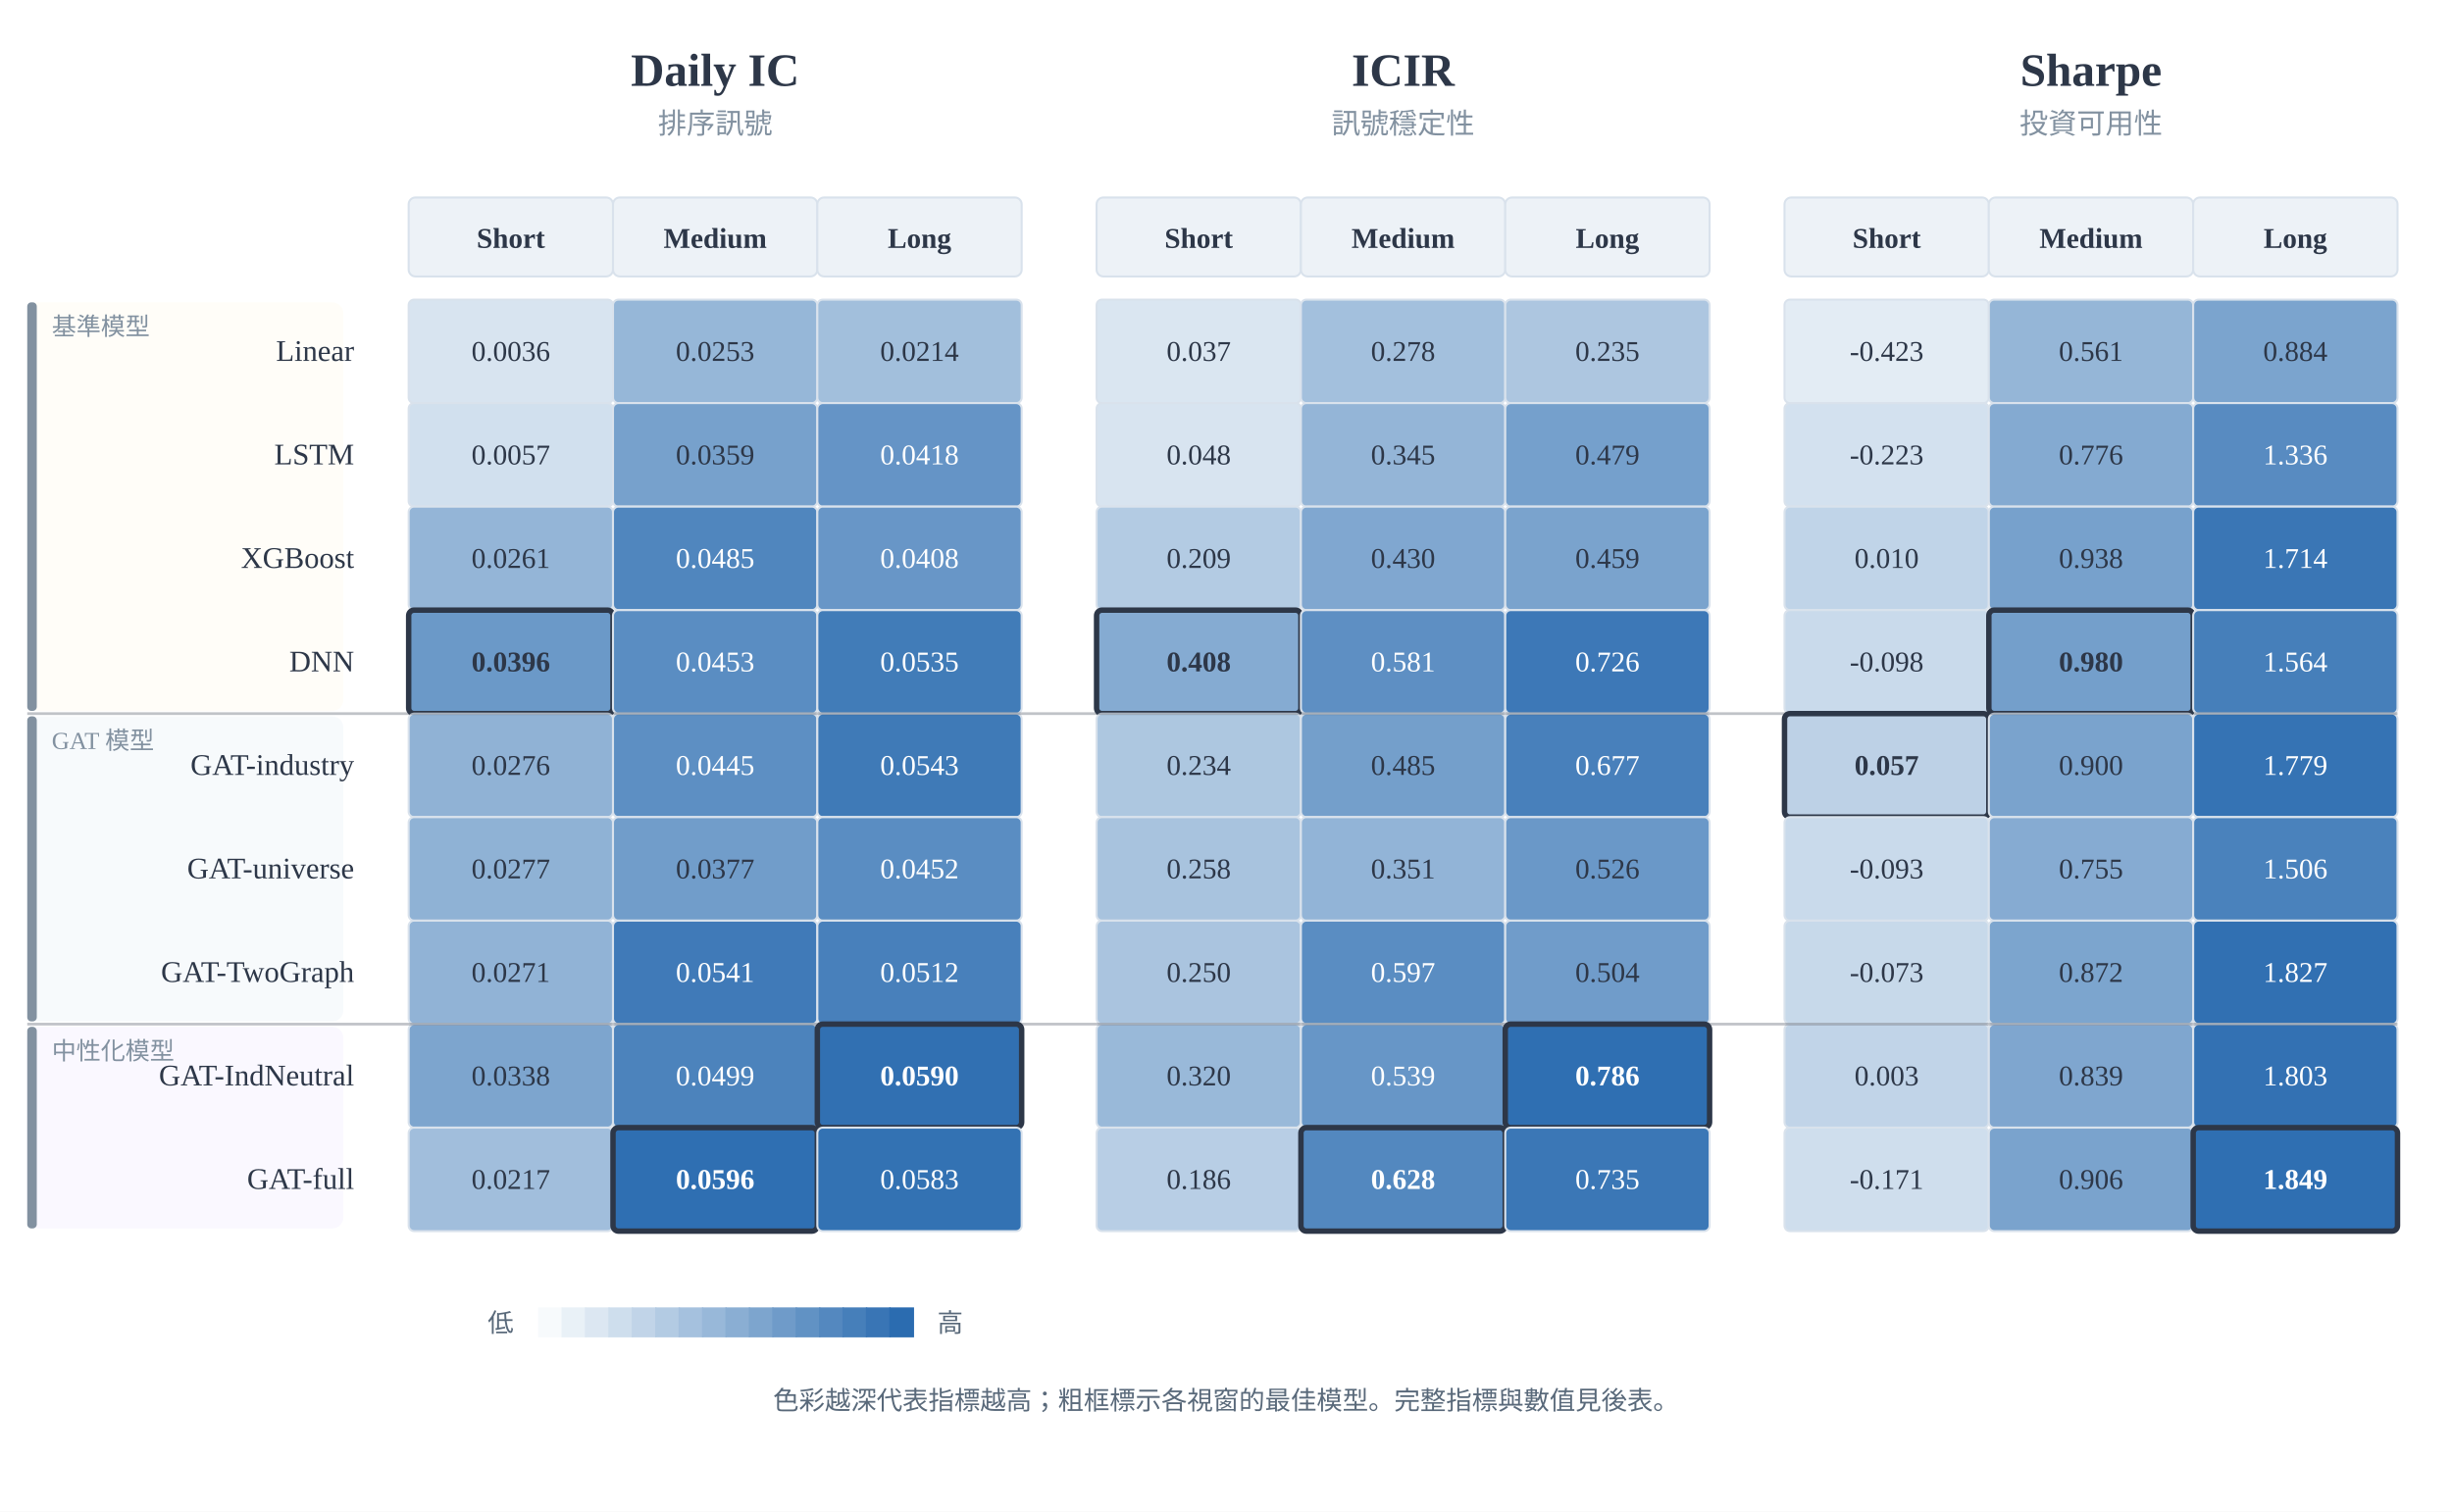
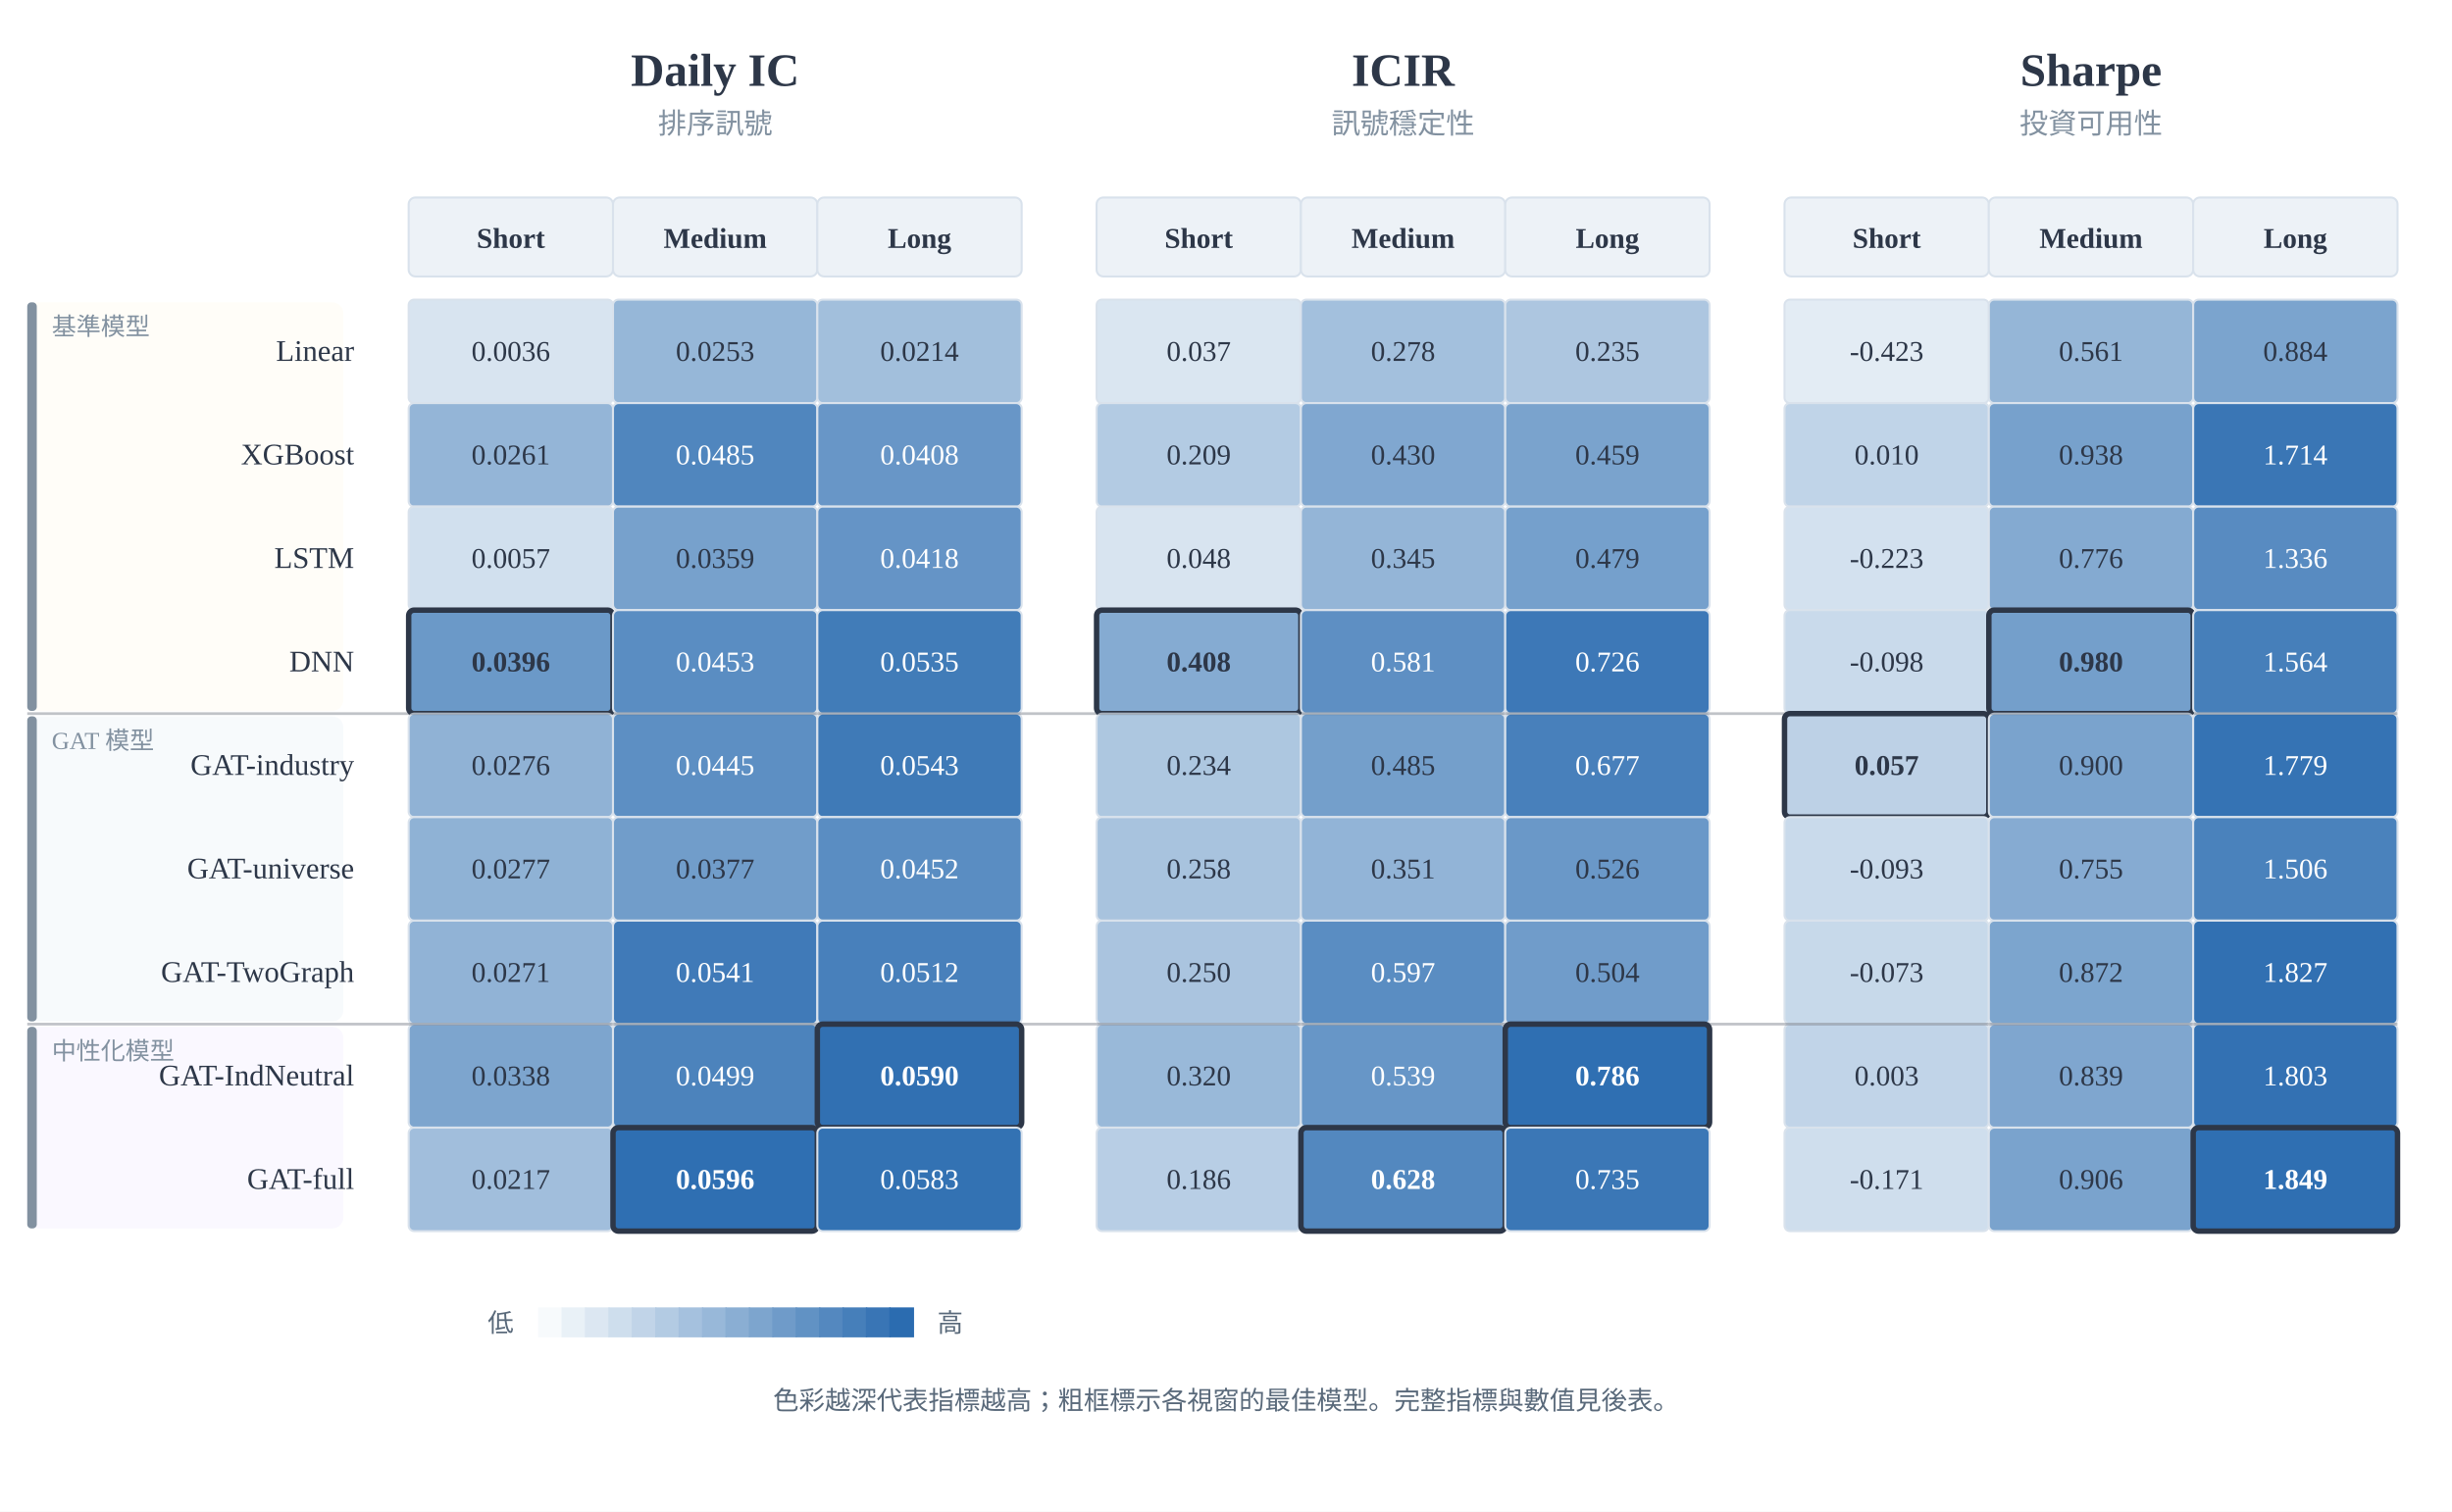
<svg xmlns="http://www.w3.org/2000/svg" width="1800" height="1110" viewBox="0 0 1800 1110">
  <style>
        .metricTitle{font:700 34px 'Times New Roman','Songti TC',serif;fill:#2d3748}
        .metricSub{font:500 21px 'Times New Roman','Songti TC',serif;fill:#8291a0}
        .window{font:700 21px 'Times New Roman','Songti TC',serif;fill:#2d3748}
        .model{font:500 22px 'Times New Roman','Songti TC',serif;fill:#2d3748}
        .value{font:500 21px 'Times New Roman','Songti TC',serif}
        .best{font:700 21px 'Times New Roman','Songti TC',serif}
        .group{font:500 18px 'Times New Roman','Songti TC',serif;fill:#8291a0}
        .note{font:500 19px 'Times New Roman','Songti TC',serif;fill:#59697a}
        </style>
  <rect x="0" y="0" width="1800" height="1110" rx="0" fill="#ffffff" stroke="none" stroke-width="0" />
  <rect x="20" y="222" width="232" height="300" rx="8" fill="#fffdf8" stroke="none" stroke-width="0" />
  <rect x="20" y="222" width="7" height="300" rx="3" fill="#8291a0" stroke="none" stroke-width="0" />
  <text class="group" x="38" y="246" text-anchor="start">基準模型</text>
  <rect x="20" y="526" width="232" height="224" rx="8" fill="#f7fafc" stroke="none" stroke-width="0" />
  <rect x="20" y="526" width="7" height="224" rx="3" fill="#8291a0" stroke="none" stroke-width="0" />
  <text class="group" x="38" y="550" text-anchor="start">GAT 模型</text>
  <rect x="20" y="754" width="232" height="148" rx="8" fill="#faf8ff" stroke="none" stroke-width="0" />
  <rect x="20" y="754" width="7" height="148" rx="3" fill="#8291a0" stroke="none" stroke-width="0" />
  <text class="group" x="38" y="778" text-anchor="start">中性化模型</text>
  <text class="model" x="260" y="265.0" text-anchor="end">Linear</text>
-   <text class="model" x="260" y="341.0" text-anchor="end">LSTM</text>
-   <text class="model" x="260" y="417.0" text-anchor="end">XGBoost</text>
+   <text class="model" x="260" y="341.0" text-anchor="end">XGBoost</text>
+   <text class="model" x="260" y="417.0" text-anchor="end">LSTM</text>
  <text class="model" x="260" y="493.0" text-anchor="end">DNN</text>
  <text class="model" x="260" y="569.0" text-anchor="end">GAT-industry</text>
  <text class="model" x="260" y="645.0" text-anchor="end">GAT-universe</text>
  <text class="model" x="260" y="721.0" text-anchor="end">GAT-TwoGraph</text>
  <text class="model" x="260" y="797.0" text-anchor="end">GAT-IndNeutral</text>
  <text class="model" x="260" y="873.0" text-anchor="end">GAT-full</text>
  <text class="metricTitle" x="525.0" y="63" text-anchor="middle">Daily IC</text>
  <text class="metricSub" x="525.0" y="98" text-anchor="middle">排序訊號</text>
  <rect x="300" y="145" width="150" height="58" rx="5" fill="#edf2f7" stroke="#d9e2ec" stroke-width="1.5" />
  <text class="window" x="375.0" y="182" text-anchor="middle">Short</text>
  <rect x="450" y="145" width="150" height="58" rx="5" fill="#edf2f7" stroke="#d9e2ec" stroke-width="1.5" />
  <text class="window" x="525.0" y="182" text-anchor="middle">Medium</text>
  <rect x="600" y="145" width="150" height="58" rx="5" fill="#edf2f7" stroke="#d9e2ec" stroke-width="1.5" />
  <text class="window" x="675.0" y="182" text-anchor="middle">Long</text>
  <rect x="300" y="220" width="150" height="76" rx="4" fill="#d8e4f0" stroke="#d9e2ec" stroke-width="1.5" />
  <text class="value" x="375.0" y="265.0" text-anchor="middle" fill="#2d3748">0.0036</text>
  <rect x="450" y="220" width="150" height="76" rx="4" fill="#96b7d8" stroke="#d9e2ec" stroke-width="1.5" />
  <text class="value" x="525.0" y="265.0" text-anchor="middle" fill="#2d3748">0.0253</text>
  <rect x="600" y="220" width="150" height="76" rx="4" fill="#a2bfdc" stroke="#d9e2ec" stroke-width="1.5" />
  <text class="value" x="675.0" y="265.0" text-anchor="middle" fill="#2d3748">0.0214</text>
-   <rect x="300" y="296" width="150" height="76" rx="4" fill="#d1e0ee" stroke="#d9e2ec" stroke-width="1.5" />
-   <text class="value" x="375.0" y="341.0" text-anchor="middle" fill="#2d3748">0.0057</text>
-   <rect x="450" y="296" width="150" height="76" rx="4" fill="#77a1cc" stroke="#d9e2ec" stroke-width="1.5" />
-   <text class="value" x="525.0" y="341.0" text-anchor="middle" fill="#2d3748">0.0359</text>
-   <rect x="600" y="296" width="150" height="76" rx="4" fill="#6594c6" stroke="#d9e2ec" stroke-width="1.5" />
-   <text class="value" x="675.0" y="341.0" text-anchor="middle" fill="#ffffff">0.0418</text>
-   <rect x="300" y="372" width="150" height="76" rx="4" fill="#94b5d7" stroke="#d9e2ec" stroke-width="1.5" />
-   <text class="value" x="375.0" y="417.0" text-anchor="middle" fill="#2d3748">0.0261</text>
-   <rect x="450" y="372" width="150" height="76" rx="4" fill="#5086be" stroke="#d9e2ec" stroke-width="1.5" />
-   <text class="value" x="525.0" y="417.0" text-anchor="middle" fill="#ffffff">0.0485</text>
-   <rect x="600" y="372" width="150" height="76" rx="4" fill="#6896c7" stroke="#d9e2ec" stroke-width="1.5" />
-   <text class="value" x="675.0" y="417.0" text-anchor="middle" fill="#ffffff">0.0408</text>
+   <rect x="300" y="296" width="150" height="76" rx="4" fill="#94b5d7" stroke="#d9e2ec" stroke-width="1.5" />
+   <text class="value" x="375.0" y="341.0" text-anchor="middle" fill="#2d3748">0.0261</text>
+   <rect x="450" y="296" width="150" height="76" rx="4" fill="#5086be" stroke="#d9e2ec" stroke-width="1.5" />
+   <text class="value" x="525.0" y="341.0" text-anchor="middle" fill="#ffffff">0.0485</text>
+   <rect x="600" y="296" width="150" height="76" rx="4" fill="#6896c7" stroke="#d9e2ec" stroke-width="1.5" />
+   <text class="value" x="675.0" y="341.0" text-anchor="middle" fill="#ffffff">0.0408</text>
+   <rect x="300" y="372" width="150" height="76" rx="4" fill="#d1e0ee" stroke="#d9e2ec" stroke-width="1.5" />
+   <text class="value" x="375.0" y="417.0" text-anchor="middle" fill="#2d3748">0.0057</text>
+   <rect x="450" y="372" width="150" height="76" rx="4" fill="#77a1cc" stroke="#d9e2ec" stroke-width="1.5" />
+   <text class="value" x="525.0" y="417.0" text-anchor="middle" fill="#2d3748">0.0359</text>
+   <rect x="600" y="372" width="150" height="76" rx="4" fill="#6594c6" stroke="#d9e2ec" stroke-width="1.5" />
+   <text class="value" x="675.0" y="417.0" text-anchor="middle" fill="#ffffff">0.0418</text>
  <rect x="300" y="448" width="150" height="76" rx="4" fill="#6b99c8" stroke="#2d3748" stroke-width="4" />
  <text class="best" x="375.0" y="493.0" text-anchor="middle" fill="#2d3748">0.0396</text>
  <rect x="450" y="448" width="150" height="76" rx="4" fill="#5a8dc2" stroke="#d9e2ec" stroke-width="1.5" />
  <text class="value" x="525.0" y="493.0" text-anchor="middle" fill="#ffffff">0.0453</text>
  <rect x="600" y="448" width="150" height="76" rx="4" fill="#417cb8" stroke="#d9e2ec" stroke-width="1.5" />
  <text class="value" x="675.0" y="493.0" text-anchor="middle" fill="#ffffff">0.0535</text>
  <rect x="300" y="524" width="150" height="76" rx="4" fill="#90b2d5" stroke="#d9e2ec" stroke-width="1.5" />
  <text class="value" x="375.0" y="569.0" text-anchor="middle" fill="#2d3748">0.0276</text>
  <rect x="450" y="524" width="150" height="76" rx="4" fill="#5d8fc3" stroke="#d9e2ec" stroke-width="1.5" />
  <text class="value" x="525.0" y="569.0" text-anchor="middle" fill="#ffffff">0.0445</text>
  <rect x="600" y="524" width="150" height="76" rx="4" fill="#3f7ab7" stroke="#d9e2ec" stroke-width="1.5" />
  <text class="value" x="675.0" y="569.0" text-anchor="middle" fill="#ffffff">0.0543</text>
  <rect x="300" y="600" width="150" height="76" rx="4" fill="#8fb2d5" stroke="#d9e2ec" stroke-width="1.5" />
  <text class="value" x="375.0" y="645.0" text-anchor="middle" fill="#2d3748">0.0277</text>
  <rect x="450" y="600" width="150" height="76" rx="4" fill="#719dca" stroke="#d9e2ec" stroke-width="1.5" />
  <text class="value" x="525.0" y="645.0" text-anchor="middle" fill="#2d3748">0.0377</text>
  <rect x="600" y="600" width="150" height="76" rx="4" fill="#5a8dc2" stroke="#d9e2ec" stroke-width="1.5" />
  <text class="value" x="675.0" y="645.0" text-anchor="middle" fill="#ffffff">0.0452</text>
  <rect x="300" y="676" width="150" height="76" rx="4" fill="#91b3d6" stroke="#d9e2ec" stroke-width="1.5" />
  <text class="value" x="375.0" y="721.0" text-anchor="middle" fill="#2d3748">0.0271</text>
  <rect x="450" y="676" width="150" height="76" rx="4" fill="#407ab8" stroke="#d9e2ec" stroke-width="1.5" />
  <text class="value" x="525.0" y="721.0" text-anchor="middle" fill="#ffffff">0.0541</text>
  <rect x="600" y="676" width="150" height="76" rx="4" fill="#4880bb" stroke="#d9e2ec" stroke-width="1.5" />
  <text class="value" x="675.0" y="721.0" text-anchor="middle" fill="#ffffff">0.0512</text>
  <rect x="300" y="752" width="150" height="76" rx="4" fill="#7da5ce" stroke="#d9e2ec" stroke-width="1.5" />
  <text class="value" x="375.0" y="797.0" text-anchor="middle" fill="#2d3748">0.0338</text>
  <rect x="450" y="752" width="150" height="76" rx="4" fill="#4c83bc" stroke="#d9e2ec" stroke-width="1.5" />
  <text class="value" x="525.0" y="797.0" text-anchor="middle" fill="#ffffff">0.0499</text>
  <rect x="600" y="752" width="150" height="76" rx="4" fill="#3170b2" stroke="#2d3748" stroke-width="4" />
  <text class="best" x="675.0" y="797.0" text-anchor="middle" fill="#ffffff">0.0590</text>
  <rect x="300" y="828" width="150" height="76" rx="4" fill="#a1bedc" stroke="#d9e2ec" stroke-width="1.5" />
  <text class="value" x="375.0" y="873.0" text-anchor="middle" fill="#2d3748">0.0217</text>
  <rect x="450" y="828" width="150" height="76" rx="4" fill="#2f6fb2" stroke="#2d3748" stroke-width="4" />
  <text class="best" x="525.0" y="873.0" text-anchor="middle" fill="#ffffff">0.0596</text>
  <rect x="600" y="828" width="150" height="76" rx="4" fill="#3372b3" stroke="#d9e2ec" stroke-width="1.5" />
  <text class="value" x="675.0" y="873.0" text-anchor="middle" fill="#ffffff">0.0583</text>
  <text class="metricTitle" x="1030.0" y="63" text-anchor="middle">ICIR</text>
  <text class="metricSub" x="1030.0" y="98" text-anchor="middle">訊號穩定性</text>
  <rect x="805" y="145" width="150" height="58" rx="5" fill="#edf2f7" stroke="#d9e2ec" stroke-width="1.5" />
  <text class="window" x="880.0" y="182" text-anchor="middle">Short</text>
  <rect x="955" y="145" width="150" height="58" rx="5" fill="#edf2f7" stroke="#d9e2ec" stroke-width="1.5" />
  <text class="window" x="1030.0" y="182" text-anchor="middle">Medium</text>
  <rect x="1105" y="145" width="150" height="58" rx="5" fill="#edf2f7" stroke="#d9e2ec" stroke-width="1.5" />
  <text class="window" x="1180.0" y="182" text-anchor="middle">Long</text>
  <rect x="805" y="220" width="150" height="76" rx="4" fill="#dae6f1" stroke="#d9e2ec" stroke-width="1.5" />
  <text class="value" x="880.0" y="265.0" text-anchor="middle" fill="#2d3748">0.037</text>
  <rect x="955" y="220" width="150" height="76" rx="4" fill="#a3c0dd" stroke="#d9e2ec" stroke-width="1.5" />
  <text class="value" x="1030.0" y="265.0" text-anchor="middle" fill="#2d3748">0.278</text>
  <rect x="1105" y="220" width="150" height="76" rx="4" fill="#adc6e0" stroke="#d9e2ec" stroke-width="1.5" />
  <text class="value" x="1180.0" y="265.0" text-anchor="middle" fill="#2d3748">0.235</text>
-   <rect x="805" y="296" width="150" height="76" rx="4" fill="#d8e4f0" stroke="#d9e2ec" stroke-width="1.5" />
-   <text class="value" x="880.0" y="341.0" text-anchor="middle" fill="#2d3748">0.048</text>
-   <rect x="955" y="296" width="150" height="76" rx="4" fill="#94b5d7" stroke="#d9e2ec" stroke-width="1.5" />
-   <text class="value" x="1030.0" y="341.0" text-anchor="middle" fill="#2d3748">0.345</text>
-   <rect x="1105" y="296" width="150" height="76" rx="4" fill="#75a0cc" stroke="#d9e2ec" stroke-width="1.5" />
-   <text class="value" x="1180.0" y="341.0" text-anchor="middle" fill="#2d3748">0.479</text>
-   <rect x="805" y="372" width="150" height="76" rx="4" fill="#b3cbe3" stroke="#d9e2ec" stroke-width="1.5" />
-   <text class="value" x="880.0" y="417.0" text-anchor="middle" fill="#2d3748">0.209</text>
-   <rect x="955" y="372" width="150" height="76" rx="4" fill="#80a7d0" stroke="#d9e2ec" stroke-width="1.5" />
-   <text class="value" x="1030.0" y="417.0" text-anchor="middle" fill="#2d3748">0.430</text>
-   <rect x="1105" y="372" width="150" height="76" rx="4" fill="#7aa3cd" stroke="#d9e2ec" stroke-width="1.5" />
-   <text class="value" x="1180.0" y="417.0" text-anchor="middle" fill="#2d3748">0.459</text>
+   <rect x="805" y="296" width="150" height="76" rx="4" fill="#b3cbe3" stroke="#d9e2ec" stroke-width="1.5" />
+   <text class="value" x="880.0" y="341.0" text-anchor="middle" fill="#2d3748">0.209</text>
+   <rect x="955" y="296" width="150" height="76" rx="4" fill="#80a7d0" stroke="#d9e2ec" stroke-width="1.5" />
+   <text class="value" x="1030.0" y="341.0" text-anchor="middle" fill="#2d3748">0.430</text>
+   <rect x="1105" y="296" width="150" height="76" rx="4" fill="#7aa3cd" stroke="#d9e2ec" stroke-width="1.5" />
+   <text class="value" x="1180.0" y="341.0" text-anchor="middle" fill="#2d3748">0.459</text>
+   <rect x="805" y="372" width="150" height="76" rx="4" fill="#d8e4f0" stroke="#d9e2ec" stroke-width="1.5" />
+   <text class="value" x="880.0" y="417.0" text-anchor="middle" fill="#2d3748">0.048</text>
+   <rect x="955" y="372" width="150" height="76" rx="4" fill="#94b5d7" stroke="#d9e2ec" stroke-width="1.5" />
+   <text class="value" x="1030.0" y="417.0" text-anchor="middle" fill="#2d3748">0.345</text>
+   <rect x="1105" y="372" width="150" height="76" rx="4" fill="#75a0cc" stroke="#d9e2ec" stroke-width="1.5" />
+   <text class="value" x="1180.0" y="417.0" text-anchor="middle" fill="#2d3748">0.479</text>
  <rect x="805" y="448" width="150" height="76" rx="4" fill="#85abd2" stroke="#2d3748" stroke-width="4" />
  <text class="best" x="880.0" y="493.0" text-anchor="middle" fill="#2d3748">0.408</text>
  <rect x="955" y="448" width="150" height="76" rx="4" fill="#5e8fc3" stroke="#d9e2ec" stroke-width="1.5" />
  <text class="value" x="1030.0" y="493.0" text-anchor="middle" fill="#ffffff">0.581</text>
  <rect x="1105" y="448" width="150" height="76" rx="4" fill="#3d78b7" stroke="#d9e2ec" stroke-width="1.5" />
  <text class="value" x="1180.0" y="493.0" text-anchor="middle" fill="#ffffff">0.726</text>
  <rect x="805" y="524" width="150" height="76" rx="4" fill="#adc7e0" stroke="#d9e2ec" stroke-width="1.5" />
  <text class="value" x="880.0" y="569.0" text-anchor="middle" fill="#2d3748">0.234</text>
  <rect x="955" y="524" width="150" height="76" rx="4" fill="#749fcb" stroke="#d9e2ec" stroke-width="1.5" />
  <text class="value" x="1030.0" y="569.0" text-anchor="middle" fill="#2d3748">0.485</text>
  <rect x="1105" y="524" width="150" height="76" rx="4" fill="#4880bb" stroke="#d9e2ec" stroke-width="1.5" />
  <text class="value" x="1180.0" y="569.0" text-anchor="middle" fill="#ffffff">0.677</text>
  <rect x="805" y="600" width="150" height="76" rx="4" fill="#a8c3de" stroke="#d9e2ec" stroke-width="1.5" />
  <text class="value" x="880.0" y="645.0" text-anchor="middle" fill="#2d3748">0.258</text>
  <rect x="955" y="600" width="150" height="76" rx="4" fill="#92b4d7" stroke="#d9e2ec" stroke-width="1.5" />
  <text class="value" x="1030.0" y="645.0" text-anchor="middle" fill="#2d3748">0.351</text>
  <rect x="1105" y="600" width="150" height="76" rx="4" fill="#6a98c8" stroke="#d9e2ec" stroke-width="1.5" />
  <text class="value" x="1180.0" y="645.0" text-anchor="middle" fill="#2d3748">0.526</text>
  <rect x="805" y="676" width="150" height="76" rx="4" fill="#aac4df" stroke="#d9e2ec" stroke-width="1.5" />
  <text class="value" x="880.0" y="721.0" text-anchor="middle" fill="#2d3748">0.250</text>
  <rect x="955" y="676" width="150" height="76" rx="4" fill="#5a8dc2" stroke="#d9e2ec" stroke-width="1.5" />
  <text class="value" x="1030.0" y="721.0" text-anchor="middle" fill="#ffffff">0.597</text>
  <rect x="1105" y="676" width="150" height="76" rx="4" fill="#709cca" stroke="#d9e2ec" stroke-width="1.5" />
  <text class="value" x="1180.0" y="721.0" text-anchor="middle" fill="#2d3748">0.504</text>
  <rect x="805" y="752" width="150" height="76" rx="4" fill="#99b9d9" stroke="#d9e2ec" stroke-width="1.5" />
  <text class="value" x="880.0" y="797.0" text-anchor="middle" fill="#2d3748">0.320</text>
  <rect x="955" y="752" width="150" height="76" rx="4" fill="#6796c7" stroke="#d9e2ec" stroke-width="1.5" />
  <text class="value" x="1030.0" y="797.0" text-anchor="middle" fill="#ffffff">0.539</text>
  <rect x="1105" y="752" width="150" height="76" rx="4" fill="#2f6fb2" stroke="#2d3748" stroke-width="4" />
  <text class="best" x="1180.0" y="797.0" text-anchor="middle" fill="#ffffff">0.786</text>
  <rect x="805" y="828" width="150" height="76" rx="4" fill="#b8cee5" stroke="#d9e2ec" stroke-width="1.5" />
  <text class="value" x="880.0" y="873.0" text-anchor="middle" fill="#2d3748">0.186</text>
  <rect x="955" y="828" width="150" height="76" rx="4" fill="#5388bf" stroke="#2d3748" stroke-width="4" />
  <text class="best" x="1030.0" y="873.0" text-anchor="middle" fill="#ffffff">0.628</text>
  <rect x="1105" y="828" width="150" height="76" rx="4" fill="#3b77b6" stroke="#d9e2ec" stroke-width="1.5" />
  <text class="value" x="1180.0" y="873.0" text-anchor="middle" fill="#ffffff">0.735</text>
  <text class="metricTitle" x="1535.0" y="63" text-anchor="middle">Sharpe</text>
  <text class="metricSub" x="1535.0" y="98" text-anchor="middle">投資可用性</text>
  <rect x="1310" y="145" width="150" height="58" rx="5" fill="#edf2f7" stroke="#d9e2ec" stroke-width="1.5" />
  <text class="window" x="1385.0" y="182" text-anchor="middle">Short</text>
  <rect x="1460" y="145" width="150" height="58" rx="5" fill="#edf2f7" stroke="#d9e2ec" stroke-width="1.5" />
  <text class="window" x="1535.0" y="182" text-anchor="middle">Medium</text>
  <rect x="1610" y="145" width="150" height="58" rx="5" fill="#edf2f7" stroke="#d9e2ec" stroke-width="1.5" />
  <text class="window" x="1685.0" y="182" text-anchor="middle">Long</text>
  <rect x="1310" y="220" width="150" height="76" rx="4" fill="#e3ecf4" stroke="#d9e2ec" stroke-width="1.5" />
  <text class="value" x="1385.0" y="265.0" text-anchor="middle" fill="#2d3748">-0.423</text>
  <rect x="1460" y="220" width="150" height="76" rx="4" fill="#95b6d7" stroke="#d9e2ec" stroke-width="1.5" />
  <text class="value" x="1535.0" y="265.0" text-anchor="middle" fill="#2d3748">0.561</text>
  <rect x="1610" y="220" width="150" height="76" rx="4" fill="#7ba4ce" stroke="#d9e2ec" stroke-width="1.5" />
  <text class="value" x="1685.0" y="265.0" text-anchor="middle" fill="#2d3748">0.884</text>
-   <rect x="1310" y="296" width="150" height="76" rx="4" fill="#d3e1ef" stroke="#d9e2ec" stroke-width="1.5" />
-   <text class="value" x="1385.0" y="341.0" text-anchor="middle" fill="#2d3748">-0.223</text>
-   <rect x="1460" y="296" width="150" height="76" rx="4" fill="#84aad1" stroke="#d9e2ec" stroke-width="1.5" />
-   <text class="value" x="1535.0" y="341.0" text-anchor="middle" fill="#2d3748">0.776</text>
-   <rect x="1610" y="296" width="150" height="76" rx="4" fill="#588bc1" stroke="#d9e2ec" stroke-width="1.5" />
-   <text class="value" x="1685.0" y="341.0" text-anchor="middle" fill="#ffffff">1.336</text>
-   <rect x="1310" y="372" width="150" height="76" rx="4" fill="#c0d4e8" stroke="#d9e2ec" stroke-width="1.5" />
-   <text class="value" x="1385.0" y="417.0" text-anchor="middle" fill="#2d3748">0.010</text>
-   <rect x="1460" y="372" width="150" height="76" rx="4" fill="#77a1cc" stroke="#d9e2ec" stroke-width="1.5" />
-   <text class="value" x="1535.0" y="417.0" text-anchor="middle" fill="#2d3748">0.938</text>
-   <rect x="1610" y="372" width="150" height="76" rx="4" fill="#3a76b5" stroke="#d9e2ec" stroke-width="1.5" />
-   <text class="value" x="1685.0" y="417.0" text-anchor="middle" fill="#ffffff">1.714</text>
+   <rect x="1310" y="296" width="150" height="76" rx="4" fill="#c0d4e8" stroke="#d9e2ec" stroke-width="1.5" />
+   <text class="value" x="1385.0" y="341.0" text-anchor="middle" fill="#2d3748">0.010</text>
+   <rect x="1460" y="296" width="150" height="76" rx="4" fill="#77a1cc" stroke="#d9e2ec" stroke-width="1.5" />
+   <text class="value" x="1535.0" y="341.0" text-anchor="middle" fill="#2d3748">0.938</text>
+   <rect x="1610" y="296" width="150" height="76" rx="4" fill="#3a76b5" stroke="#d9e2ec" stroke-width="1.5" />
+   <text class="value" x="1685.0" y="341.0" text-anchor="middle" fill="#ffffff">1.714</text>
+   <rect x="1310" y="372" width="150" height="76" rx="4" fill="#d3e1ef" stroke="#d9e2ec" stroke-width="1.5" />
+   <text class="value" x="1385.0" y="417.0" text-anchor="middle" fill="#2d3748">-0.223</text>
+   <rect x="1460" y="372" width="150" height="76" rx="4" fill="#84aad1" stroke="#d9e2ec" stroke-width="1.5" />
+   <text class="value" x="1535.0" y="417.0" text-anchor="middle" fill="#2d3748">0.776</text>
+   <rect x="1610" y="372" width="150" height="76" rx="4" fill="#588bc1" stroke="#d9e2ec" stroke-width="1.5" />
+   <text class="value" x="1685.0" y="417.0" text-anchor="middle" fill="#ffffff">1.336</text>
  <rect x="1310" y="448" width="150" height="76" rx="4" fill="#c9daeb" stroke="#d9e2ec" stroke-width="1.5" />
  <text class="value" x="1385.0" y="493.0" text-anchor="middle" fill="#2d3748">-0.098</text>
  <rect x="1460" y="448" width="150" height="76" rx="4" fill="#749fcb" stroke="#2d3748" stroke-width="4" />
  <text class="best" x="1535.0" y="493.0" text-anchor="middle" fill="#2d3748">0.980</text>
  <rect x="1610" y="448" width="150" height="76" rx="4" fill="#467fba" stroke="#d9e2ec" stroke-width="1.5" />
  <text class="value" x="1685.0" y="493.0" text-anchor="middle" fill="#ffffff">1.564</text>
  <rect x="1310" y="524" width="150" height="76" rx="4" fill="#bdd1e6" stroke="#2d3748" stroke-width="4" />
  <text class="best" x="1385.0" y="569.0" text-anchor="middle" fill="#2d3748">0.057</text>
  <rect x="1460" y="524" width="150" height="76" rx="4" fill="#7aa3cd" stroke="#d9e2ec" stroke-width="1.5" />
  <text class="value" x="1535.0" y="569.0" text-anchor="middle" fill="#2d3748">0.900</text>
  <rect x="1610" y="524" width="150" height="76" rx="4" fill="#3573b4" stroke="#d9e2ec" stroke-width="1.5" />
  <text class="value" x="1685.0" y="569.0" text-anchor="middle" fill="#ffffff">1.779</text>
  <rect x="1310" y="600" width="150" height="76" rx="4" fill="#c9daeb" stroke="#d9e2ec" stroke-width="1.5" />
  <text class="value" x="1385.0" y="645.0" text-anchor="middle" fill="#2d3748">-0.093</text>
  <rect x="1460" y="600" width="150" height="76" rx="4" fill="#86abd2" stroke="#d9e2ec" stroke-width="1.5" />
  <text class="value" x="1535.0" y="645.0" text-anchor="middle" fill="#2d3748">0.755</text>
  <rect x="1610" y="600" width="150" height="76" rx="4" fill="#4a82bc" stroke="#d9e2ec" stroke-width="1.5" />
  <text class="value" x="1685.0" y="645.0" text-anchor="middle" fill="#ffffff">1.506</text>
  <rect x="1310" y="676" width="150" height="76" rx="4" fill="#c7d9ea" stroke="#d9e2ec" stroke-width="1.5" />
  <text class="value" x="1385.0" y="721.0" text-anchor="middle" fill="#2d3748">-0.073</text>
  <rect x="1460" y="676" width="150" height="76" rx="4" fill="#7ca5ce" stroke="#d9e2ec" stroke-width="1.5" />
  <text class="value" x="1535.0" y="721.0" text-anchor="middle" fill="#2d3748">0.872</text>
  <rect x="1610" y="676" width="150" height="76" rx="4" fill="#3170b2" stroke="#d9e2ec" stroke-width="1.5" />
  <text class="value" x="1685.0" y="721.0" text-anchor="middle" fill="#ffffff">1.827</text>
  <rect x="1310" y="752" width="150" height="76" rx="4" fill="#c1d4e8" stroke="#d9e2ec" stroke-width="1.5" />
  <text class="value" x="1385.0" y="797.0" text-anchor="middle" fill="#2d3748">0.003</text>
  <rect x="1460" y="752" width="150" height="76" rx="4" fill="#7fa6cf" stroke="#d9e2ec" stroke-width="1.5" />
  <text class="value" x="1535.0" y="797.0" text-anchor="middle" fill="#2d3748">0.839</text>
  <rect x="1610" y="752" width="150" height="76" rx="4" fill="#3371b3" stroke="#d9e2ec" stroke-width="1.5" />
  <text class="value" x="1685.0" y="797.0" text-anchor="middle" fill="#ffffff">1.803</text>
  <rect x="1310" y="828" width="150" height="76" rx="4" fill="#cfdeed" stroke="#d9e2ec" stroke-width="1.5" />
  <text class="value" x="1385.0" y="873.0" text-anchor="middle" fill="#2d3748">-0.171</text>
  <rect x="1460" y="828" width="150" height="76" rx="4" fill="#7aa3cd" stroke="#d9e2ec" stroke-width="1.5" />
  <text class="value" x="1535.0" y="873.0" text-anchor="middle" fill="#2d3748">0.906</text>
  <rect x="1610" y="828" width="150" height="76" rx="4" fill="#2f6fb2" stroke="#2d3748" stroke-width="4" />
  <text class="best" x="1685.0" y="873.0" text-anchor="middle" fill="#ffffff">1.849</text>
  <line x1="20" y1="524" x2="1760" y2="524" stroke="#2d3748" stroke-opacity="0.30" stroke-width="2" />
  <line x1="20" y1="752" x2="1760" y2="752" stroke="#2d3748" stroke-opacity="0.30" stroke-width="2" />
  <rect x="395.0" y="960" width="18.188" height="22" rx="0" fill="#f7fafc" stroke="none" stroke-width="0" />
  <rect x="412.188" y="960" width="18.188" height="22" rx="0" fill="#e9f1f7" stroke="none" stroke-width="0" />
  <rect x="429.375" y="960" width="18.188" height="22" rx="0" fill="#dce7f2" stroke="none" stroke-width="0" />
  <rect x="446.562" y="960" width="18.188" height="22" rx="0" fill="#cedeed" stroke="none" stroke-width="0" />
  <rect x="463.75" y="960" width="18.188" height="22" rx="0" fill="#c1d4e8" stroke="none" stroke-width="0" />
  <rect x="480.938" y="960" width="18.188" height="22" rx="0" fill="#b3cbe3" stroke="none" stroke-width="0" />
  <rect x="498.125" y="960" width="18.188" height="22" rx="0" fill="#a5c1de" stroke="none" stroke-width="0" />
  <rect x="515.312" y="960" width="18.188" height="22" rx="0" fill="#98b8d9" stroke="none" stroke-width="0" />
  <rect x="532.5" y="960" width="18.188" height="22" rx="0" fill="#8aaed3" stroke="none" stroke-width="0" />
  <rect x="549.688" y="960" width="18.188" height="22" rx="0" fill="#7da5ce" stroke="none" stroke-width="0" />
  <rect x="566.875" y="960" width="18.188" height="22" rx="0" fill="#6f9bc9" stroke="none" stroke-width="0" />
  <rect x="584.062" y="960" width="18.188" height="22" rx="0" fill="#6192c4" stroke="none" stroke-width="0" />
  <rect x="601.25" y="960" width="18.188" height="22" rx="0" fill="#5488bf" stroke="none" stroke-width="0" />
  <rect x="618.438" y="960" width="18.188" height="22" rx="0" fill="#467fba" stroke="none" stroke-width="0" />
  <rect x="635.625" y="960" width="18.188" height="22" rx="0" fill="#3975b5" stroke="none" stroke-width="0" />
  <rect x="652.812" y="960" width="18.188" height="22" rx="0" fill="#2b6cb0" stroke="none" stroke-width="0" />
  <text class="note" x="377" y="978" text-anchor="end">低</text>
  <text class="note" x="688" y="978" text-anchor="start">高</text>
  <text class="note" x="900.0" y="1035" text-anchor="middle">色彩越深代表指標越高；粗框標示各視窗的最佳模型。完整指標與數值見後表。</text>
</svg>
